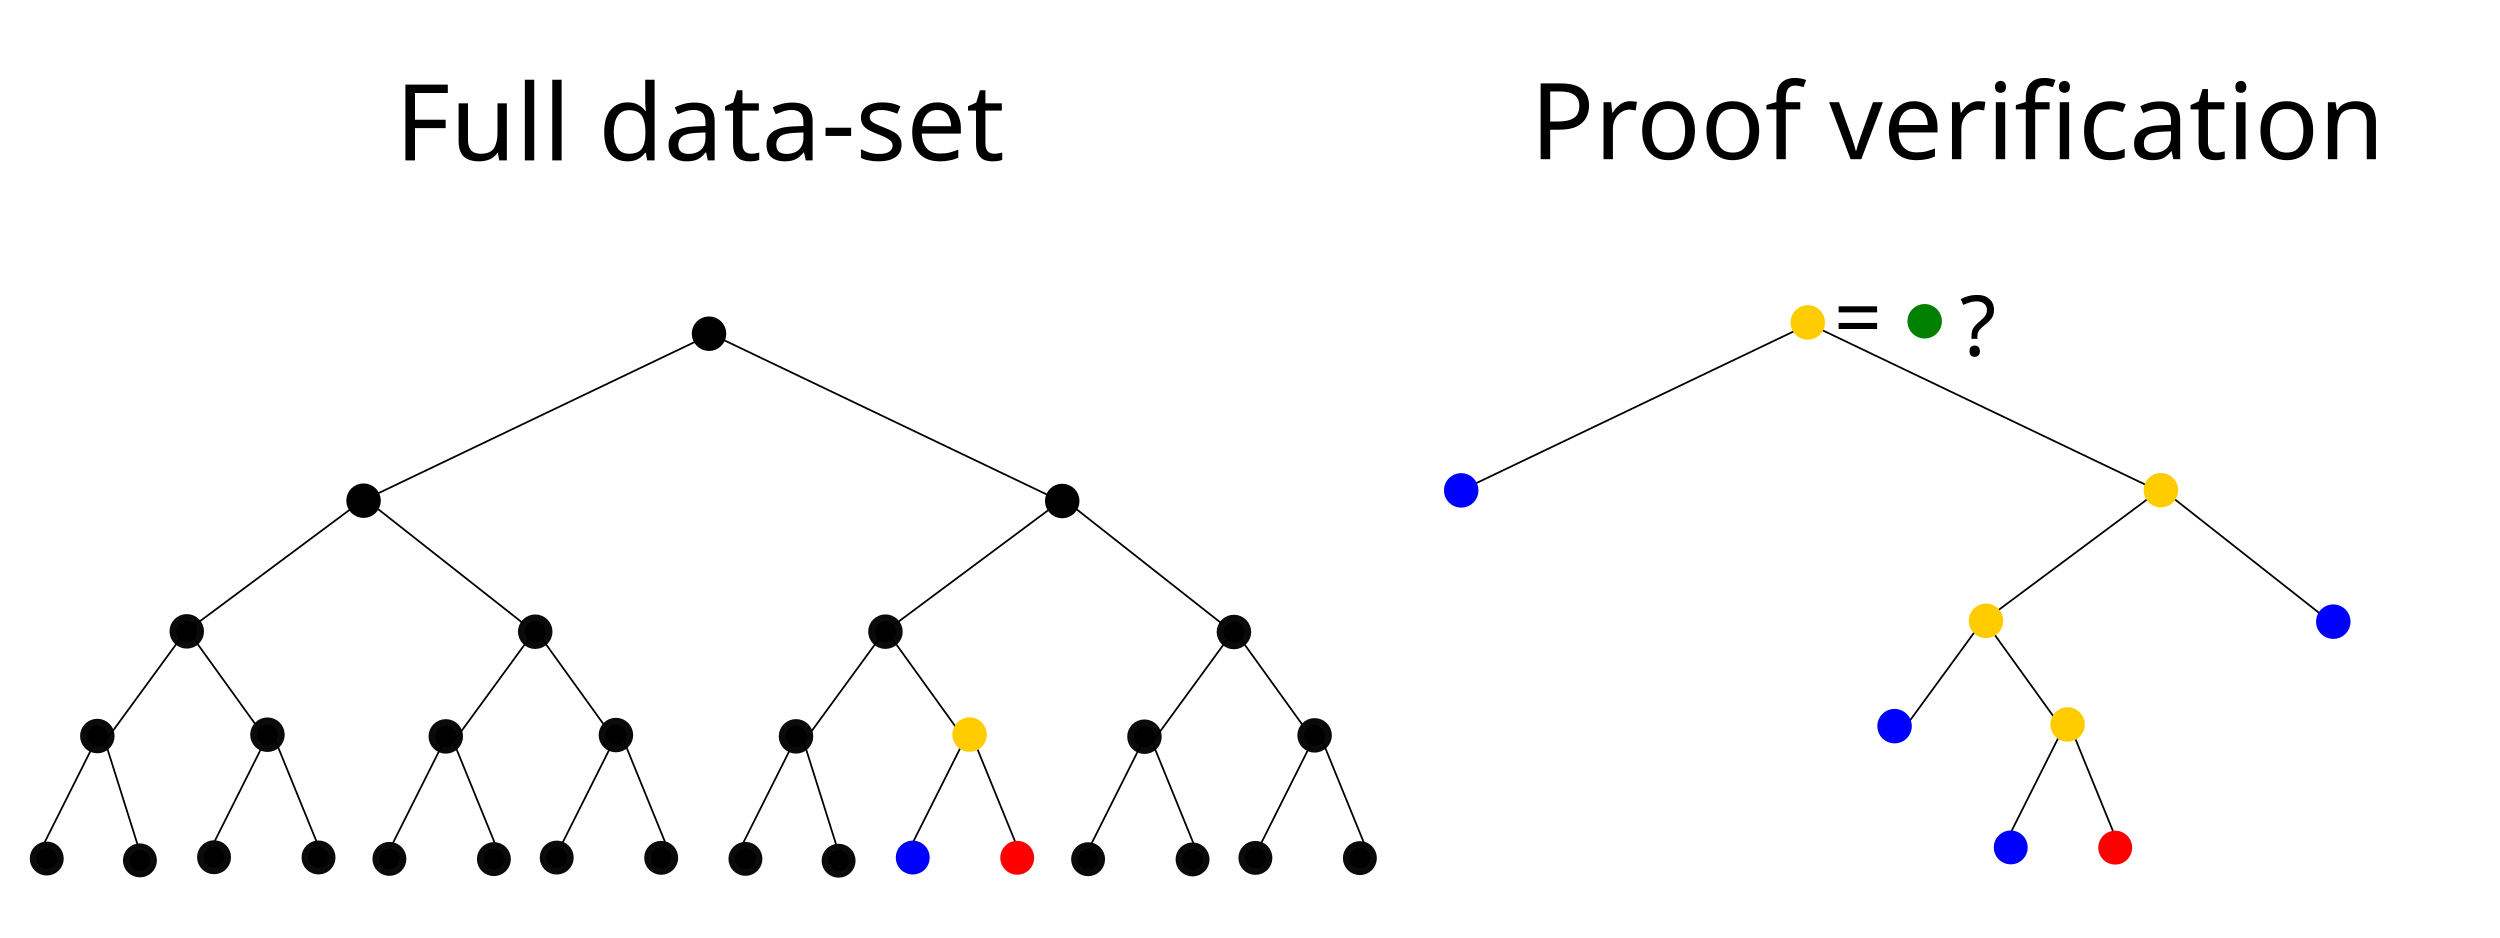
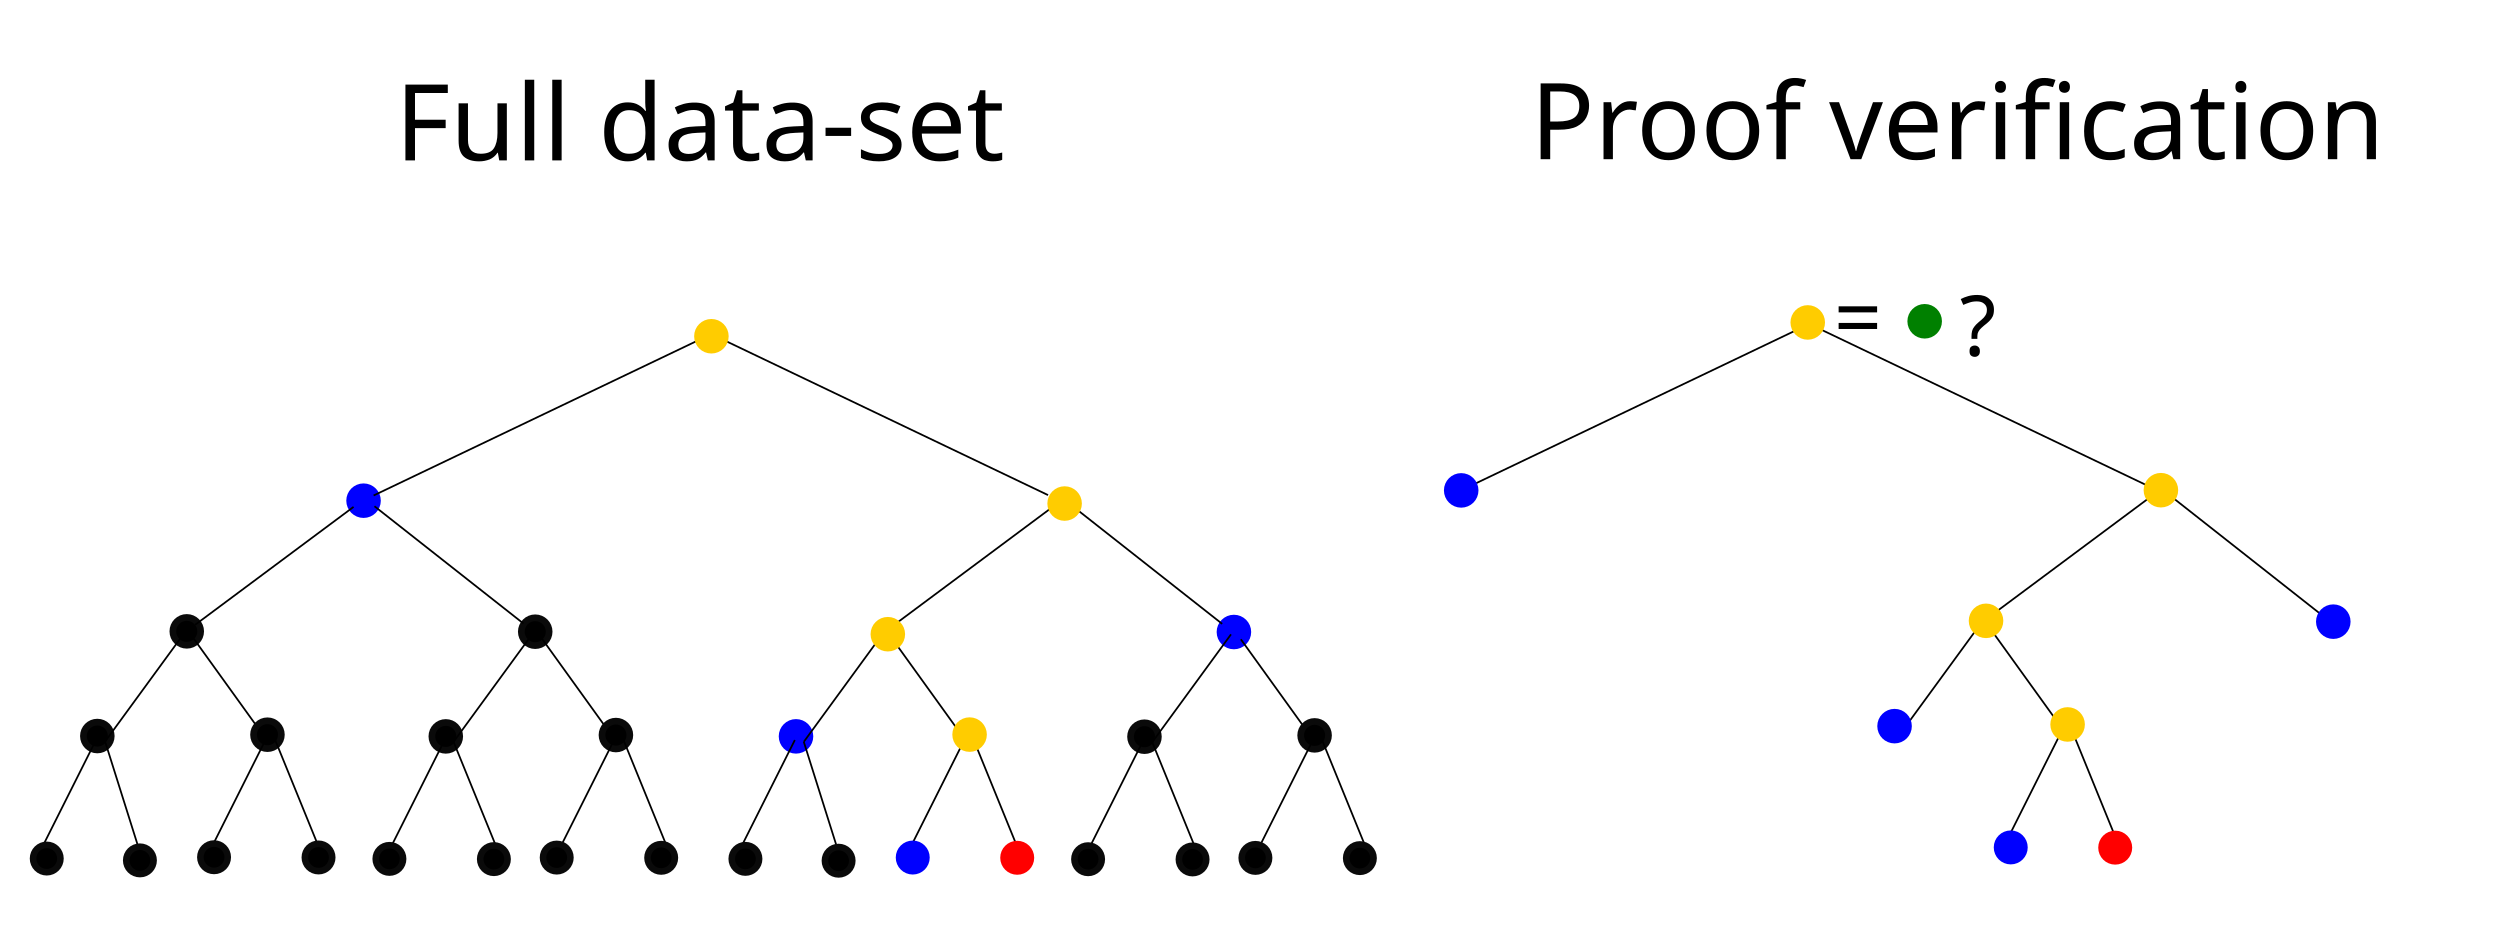
<svg xmlns="http://www.w3.org/2000/svg" width="200mm" height="75mm" viewBox="0 0 200 75" version="1.1" id="svg8">
  <defs id="defs2">
    <marker orient="auto" refY="0" refX="0" id="Arrow2Send" style="overflow:visible">
      <path id="path909" style="fill:#000000;fill-opacity:1;fill-rule:evenodd;stroke:#000000;stroke-width:0.625;stroke-linejoin:round;stroke-opacity:1" d="M 8.719,4.034 -2.207,0.016 8.719,-4.002 c -1.745,2.372 -1.735,5.617 -6e-7,8.035 z" transform="matrix(-0.3,0,0,-0.3,0.69,0)" />
    </marker>
    <marker orient="auto" refY="0" refX="0" id="Arrow1Mend" style="overflow:visible">
      <path id="path885" d="M 0,0 5,-5 -12.5,0 5,5 Z" style="fill:#000000;fill-opacity:1;fill-rule:evenodd;stroke:#000000;stroke-width:1pt;stroke-opacity:1" transform="matrix(-0.4,0,0,-0.4,-4,0)" />
    </marker>
    <marker orient="auto" refY="0" refX="0" id="Arrow2Mend" style="overflow:visible">
      <path id="path903" style="fill:#000000;fill-opacity:1;fill-rule:evenodd;stroke:#000000;stroke-width:0.625;stroke-linejoin:round;stroke-opacity:1" d="M 8.719,4.034 -2.207,0.016 8.719,-4.002 c -1.745,2.372 -1.735,5.617 -6e-7,8.035 z" transform="scale(-0.6)" />
    </marker>
    <marker orient="auto" refY="0" refX="0" id="Arrow2Send-9" style="overflow:visible">
      <path id="path909-6" style="fill:#000000;fill-opacity:1;fill-rule:evenodd;stroke:#000000;stroke-width:0.625;stroke-linejoin:round;stroke-opacity:1" d="M 8.719,4.034 -2.207,0.016 8.719,-4.002 c -1.745,2.372 -1.735,5.617 -6e-7,8.035 z" transform="matrix(-0.3,0,0,-0.3,0.69,0)" />
    </marker>
    <marker orient="auto" refY="0" refX="0" id="Arrow2Send-9-0" style="overflow:visible">
      <path id="path909-6-4" style="fill:#000000;fill-opacity:1;fill-rule:evenodd;stroke:#000000;stroke-width:0.625;stroke-linejoin:round;stroke-opacity:1" d="M 8.719,4.034 -2.207,0.016 8.719,-4.002 c -1.745,2.372 -1.735,5.617 -6e-7,8.035 z" transform="matrix(-0.3,0,0,-0.3,0.69,0)" />
    </marker>
    <marker orient="auto" refY="0" refX="0" id="Arrow2Send-2" style="overflow:visible">
      <path id="path909-2" style="fill:#000000;fill-opacity:1;fill-rule:evenodd;stroke:#000000;stroke-width:0.625;stroke-linejoin:round;stroke-opacity:1" d="M 8.719,4.034 -2.207,0.016 8.719,-4.002 c -1.745,2.372 -1.735,5.617 -6e-7,8.035 z" transform="matrix(-0.3,0,0,-0.3,0.69,0)" />
    </marker>
    <marker orient="auto" refY="0" refX="0" id="Arrow2Send-9-0-8" style="overflow:visible">
      <path id="path909-6-4-0" style="fill:#000000;fill-opacity:1;fill-rule:evenodd;stroke:#000000;stroke-width:0.625;stroke-linejoin:round;stroke-opacity:1" d="M 8.719,4.034 -2.207,0.016 8.719,-4.002 c -1.745,2.372 -1.735,5.617 -6e-7,8.035 z" transform="matrix(-0.3,0,0,-0.3,0.69,0)" />
    </marker>
    <marker orient="auto" refY="0" refX="0" id="Arrow2Send-2-4" style="overflow:visible">
      <path id="path909-2-0" style="fill:#000000;fill-opacity:1;fill-rule:evenodd;stroke:#000000;stroke-width:0.625;stroke-linejoin:round;stroke-opacity:1" d="M 8.719,4.034 -2.207,0.016 8.719,-4.002 c -1.745,2.372 -1.735,5.617 -6e-7,8.035 z" transform="matrix(-0.3,0,0,-0.3,0.69,0)" />
    </marker>
  </defs>
  <g id="layer1" transform="translate(-142.2729,5.28344)">
    <circle style="fill:#000000;fill-opacity:1;stroke:#0a0a0a;stroke-width:0.536;stroke-linecap:square;stroke-linejoin:miter;stroke-miterlimit:4;stroke-dasharray:none;stroke-dashoffset:0;stroke-opacity:1" id="path2131-0" cx="150.059" cy="53.6" r="1.113" />
    <path style="fill:none;stroke:#000000;stroke-width:0.142px;stroke-linecap:butt;stroke-linejoin:miter;stroke-opacity:1" d="m 145.456,62.877 4.509,-8.983" id="path2162" />
    <path style="fill:none;stroke:#000000;stroke-width:0.142px;stroke-linecap:butt;stroke-linejoin:miter;stroke-opacity:1" d="m 153.549,63.147 -2.868,-9.109" id="path2162-6" />
    <circle style="fill:#000000;fill-opacity:1;stroke:#0a0a0a;stroke-width:0.536;stroke-linecap:square;stroke-linejoin:miter;stroke-miterlimit:4;stroke-dasharray:none;stroke-dashoffset:0;stroke-opacity:1" id="path2131-0-2-0" cx="157.214" cy="45.225" r="1.113" />
    <path style="fill:none;stroke:#000000;stroke-width:0.142px;stroke-linecap:butt;stroke-linejoin:miter;stroke-opacity:1" d="m 150.681,54.037 6.299,-8.625" id="path2162-64-8" />
    <path style="fill:none;stroke:#000000;stroke-width:0.142px;stroke-linecap:butt;stroke-linejoin:miter;stroke-opacity:1" d="m 163.064,53.16 -5.297,-7.355" id="path2162-6-8-1" />
    <circle style="fill:#000000;fill-opacity:1;stroke:#0a0a0a;stroke-width:0.536;stroke-linecap:square;stroke-linejoin:miter;stroke-miterlimit:4;stroke-dasharray:none;stroke-dashoffset:0;stroke-opacity:1" id="path2131-0-2" cx="163.669" cy="53.493" r="1.113" />
    <path style="fill:none;stroke:#000000;stroke-width:0.142px;stroke-linecap:butt;stroke-linejoin:miter;stroke-opacity:1" d="m 159.067,62.771 4.509,-8.983" id="path2162-7" />
    <path style="fill:none;stroke:#000000;stroke-width:0.142px;stroke-linecap:butt;stroke-linejoin:miter;stroke-opacity:1" d="M 167.871,62.717 164.292,53.931" id="path2162-6-5" />
    <circle style="fill:#000000;fill-opacity:1;stroke:#0a0a0a;stroke-width:0.536;stroke-linecap:square;stroke-linejoin:miter;stroke-miterlimit:4;stroke-dasharray:none;stroke-dashoffset:0;stroke-opacity:1" id="path2131-0-7" cx="177.936" cy="53.628" r="1.113" />
    <path style="fill:none;stroke:#000000;stroke-width:0.142px;stroke-linecap:butt;stroke-linejoin:miter;stroke-opacity:1" d="m 173.333,62.905 4.509,-8.983" id="path2162-9" />
    <path style="fill:none;stroke:#000000;stroke-width:0.142px;stroke-linecap:butt;stroke-linejoin:miter;stroke-opacity:1" d="m 182.137,62.851 -3.579,-8.786" id="path2162-6-1" />
    <circle style="fill:#000000;fill-opacity:1;stroke:#0a0a0a;stroke-width:0.536;stroke-linecap:square;stroke-linejoin:miter;stroke-miterlimit:4;stroke-dasharray:none;stroke-dashoffset:0;stroke-opacity:1" id="path2131-0-2-0-7" cx="185.091" cy="45.253" r="1.113" />
    <path style="fill:none;stroke:#000000;stroke-width:0.142px;stroke-linecap:butt;stroke-linejoin:miter;stroke-opacity:1" d="M 178.558,54.065 184.857,45.44" id="path2162-64-8-0" />
    <path style="fill:none;stroke:#000000;stroke-width:0.142px;stroke-linecap:butt;stroke-linejoin:miter;stroke-opacity:1" d="m 190.941,53.188 -5.297,-7.355" id="path2162-6-8-1-6" />
    <circle style="fill:#000000;fill-opacity:1;stroke:#0a0a0a;stroke-width:0.536;stroke-linecap:square;stroke-linejoin:miter;stroke-miterlimit:4;stroke-dasharray:none;stroke-dashoffset:0;stroke-opacity:1" id="path2131-0-2-8" cx="191.546" cy="53.521" r="1.113" />
    <path style="fill:none;stroke:#000000;stroke-width:0.142px;stroke-linecap:butt;stroke-linejoin:miter;stroke-opacity:1" d="m 186.944,62.799 4.509,-8.983" id="path2162-7-3" />
    <path style="fill:none;stroke:#000000;stroke-width:0.142px;stroke-linecap:butt;stroke-linejoin:miter;stroke-opacity:1" d="m 195.748,62.745 -3.579,-8.786" id="path2162-6-5-9" />
-     <circle style="fill:#000000;fill-opacity:1;stroke:#000000;stroke-width:0.536;stroke-linecap:square;stroke-linejoin:miter;stroke-miterlimit:4;stroke-dasharray:none;stroke-dashoffset:0;stroke-opacity:1" id="path2131-0-2-0-7-4" cx="171.357" cy="34.771" r="1.113" />
+     <circle style="fill:#0000ff;fill-opacity:1;stroke:#0000ff;stroke-width:0.536;stroke-linecap:square;stroke-linejoin:miter;stroke-miterlimit:4;stroke-dasharray:none;stroke-dashoffset:0;stroke-opacity:1" id="path2131-0-2-0-7-4" cx="171.357" cy="34.771" r="1.113" />
    <path style="fill:none;stroke:#000000;stroke-width:0.142px;stroke-linecap:butt;stroke-linejoin:miter;stroke-opacity:1" d="M 157.882,44.702 170.558,35.267" id="path2162-64-8-6" />
    <path style="fill:none;stroke:#000000;stroke-width:0.142px;stroke-linecap:butt;stroke-linejoin:miter;stroke-opacity:1" d="M 184.151,44.601 172.229,35.216" id="path2162-64-8-6-3" />
    <circle style="fill:#000000;fill-opacity:1;stroke:#0a0a0a;stroke-width:0.527;stroke-linecap:square;stroke-linejoin:miter;stroke-miterlimit:4;stroke-dasharray:none;stroke-dashoffset:0;stroke-opacity:1" id="path2131" cx="146.013" cy="63.4" r="1.095" />
    <circle style="fill:#000000;fill-opacity:1;stroke:#0a0a0a;stroke-width:0.527;stroke-linecap:square;stroke-linejoin:miter;stroke-miterlimit:4;stroke-dasharray:none;stroke-dashoffset:0;stroke-opacity:1" id="path2131-8" cx="153.466" cy="63.547" r="1.095" />
    <circle style="fill:#000000;fill-opacity:1;stroke:#0a0a0a;stroke-width:0.527;stroke-linecap:square;stroke-linejoin:miter;stroke-miterlimit:4;stroke-dasharray:none;stroke-dashoffset:0;stroke-opacity:1" id="path2131-02" cx="159.397" cy="63.295" r="1.095" />
    <circle style="fill:#000000;fill-opacity:1;stroke:#0a0a0a;stroke-width:0.527;stroke-linecap:square;stroke-linejoin:miter;stroke-miterlimit:4;stroke-dasharray:none;stroke-dashoffset:0;stroke-opacity:1" id="path2131-8-9" cx="167.755" cy="63.313" r="1.095" />
    <circle style="fill:#000000;fill-opacity:1;stroke:#0a0a0a;stroke-width:0.527;stroke-linecap:square;stroke-linejoin:miter;stroke-miterlimit:4;stroke-dasharray:none;stroke-dashoffset:0;stroke-opacity:1" id="path2131-9" cx="173.426" cy="63.427" r="1.095" />
    <circle style="fill:#000000;fill-opacity:1;stroke:#0a0a0a;stroke-width:0.527;stroke-linecap:square;stroke-linejoin:miter;stroke-miterlimit:4;stroke-dasharray:none;stroke-dashoffset:0;stroke-opacity:1" id="path2131-8-4" cx="181.784" cy="63.446" r="1.095" />
    <circle style="fill:#000000;fill-opacity:1;stroke:#0a0a0a;stroke-width:0.527;stroke-linecap:square;stroke-linejoin:miter;stroke-miterlimit:4;stroke-dasharray:none;stroke-dashoffset:0;stroke-opacity:1" id="path2131-02-0" cx="186.81" cy="63.323" r="1.095" />
    <circle style="fill:#000000;fill-opacity:1;stroke:#0a0a0a;stroke-width:0.527;stroke-linecap:square;stroke-linejoin:miter;stroke-miterlimit:4;stroke-dasharray:none;stroke-dashoffset:0;stroke-opacity:1" id="path2131-8-9-5" cx="195.168" cy="63.341" r="1.095" />
-     <circle style="fill:#000000;fill-opacity:1;stroke:#0a0a0a;stroke-width:0.536;stroke-linecap:square;stroke-linejoin:miter;stroke-miterlimit:4;stroke-dasharray:none;stroke-dashoffset:0;stroke-opacity:1" id="path2131-0-9" cx="205.953" cy="53.625" r="1.113" />
+     <circle style="fill:#0000ff;fill-opacity:1;stroke:#0000ff;stroke-width:0.536;stroke-linecap:square;stroke-linejoin:miter;stroke-miterlimit:4;stroke-dasharray:none;stroke-dashoffset:0;stroke-opacity:1" id="path2131-0-9" cx="205.953" cy="53.625" r="1.113" />
    <path style="fill:none;stroke:#000000;stroke-width:0.142px;stroke-linecap:butt;stroke-linejoin:miter;stroke-opacity:1" d="m 201.351,62.903 4.509,-8.983" id="path2162-94" />
    <path style="fill:none;stroke:#000000;stroke-width:0.142px;stroke-linecap:butt;stroke-linejoin:miter;stroke-opacity:1" d="m 209.444,63.172 -2.868,-9.109" id="path2162-6-9" />
-     <circle style="fill:#000000;fill-opacity:1;stroke:#0a0a0a;stroke-width:0.536;stroke-linecap:square;stroke-linejoin:miter;stroke-miterlimit:4;stroke-dasharray:none;stroke-dashoffset:0;stroke-opacity:1" id="path2131-0-2-0-0" cx="213.109" cy="45.25" r="1.113" />
    <path style="fill:none;stroke:#000000;stroke-width:0.142px;stroke-linecap:butt;stroke-linejoin:miter;stroke-opacity:1" d="m 206.576,54.063 6.299,-8.625" id="path2162-64-8-5" />
    <path style="fill:none;stroke:#000000;stroke-width:0.142px;stroke-linecap:butt;stroke-linejoin:miter;stroke-opacity:1" d="m 218.959,53.186 -5.297,-7.355" id="path2162-6-8-1-1" />
    <path style="fill:none;stroke:#000000;stroke-width:0.142px;stroke-linecap:butt;stroke-linejoin:miter;stroke-opacity:1" d="m 214.962,62.796 4.509,-8.983" id="path2162-7-7" />
    <path style="fill:none;stroke:#000000;stroke-width:0.142px;stroke-linecap:butt;stroke-linejoin:miter;stroke-opacity:1" d="m 223.766,62.742 -3.579,-8.786" id="path2162-6-5-8" />
    <circle style="fill:#000000;fill-opacity:1;stroke:#0a0a0a;stroke-width:0.536;stroke-linecap:square;stroke-linejoin:miter;stroke-miterlimit:4;stroke-dasharray:none;stroke-dashoffset:0;stroke-opacity:1" id="path2131-0-7-2" cx="233.83" cy="53.653" r="1.113" />
    <path style="fill:none;stroke:#000000;stroke-width:0.142px;stroke-linecap:butt;stroke-linejoin:miter;stroke-opacity:1" d="m 229.228,62.931 4.509,-8.983" id="path2162-9-8" />
    <path style="fill:none;stroke:#000000;stroke-width:0.142px;stroke-linecap:butt;stroke-linejoin:miter;stroke-opacity:1" d="m 238.032,62.877 -3.579,-8.786" id="path2162-6-1-6" />
-     <circle style="fill:#000000;fill-opacity:1;stroke:#0a0a0a;stroke-width:0.536;stroke-linecap:square;stroke-linejoin:miter;stroke-miterlimit:4;stroke-dasharray:none;stroke-dashoffset:0;stroke-opacity:1" id="path2131-0-2-0-7-8" cx="240.986" cy="45.278" r="1.113" />
+     <circle style="fill:#0000ff;fill-opacity:1;stroke:#0000ff;stroke-width:0.536;stroke-linecap:square;stroke-linejoin:miter;stroke-miterlimit:4;stroke-dasharray:none;stroke-dashoffset:0;stroke-opacity:1" id="path2131-0-2-0-7-8" cx="240.986" cy="45.278" r="1.113" />
    <path style="fill:none;stroke:#000000;stroke-width:0.142px;stroke-linecap:butt;stroke-linejoin:miter;stroke-opacity:1" d="m 234.453,54.091 6.299,-8.625" id="path2162-64-8-0-0" />
    <path style="fill:none;stroke:#000000;stroke-width:0.142px;stroke-linecap:butt;stroke-linejoin:miter;stroke-opacity:1" d="m 246.836,53.214 -5.297,-7.355" id="path2162-6-8-1-6-5" />
    <circle style="fill:#000000;fill-opacity:1;stroke:#0a0a0a;stroke-width:0.536;stroke-linecap:square;stroke-linejoin:miter;stroke-miterlimit:4;stroke-dasharray:none;stroke-dashoffset:0;stroke-opacity:1" id="path2131-0-2-8-8" cx="247.441" cy="53.547" r="1.113" />
    <path style="fill:none;stroke:#000000;stroke-width:0.142px;stroke-linecap:butt;stroke-linejoin:miter;stroke-opacity:1" d="m 242.839,62.824 4.509,-8.983" id="path2162-7-3-4" />
    <path style="fill:none;stroke:#000000;stroke-width:0.142px;stroke-linecap:butt;stroke-linejoin:miter;stroke-opacity:1" d="m 251.643,62.77 -3.579,-8.786" id="path2162-6-5-9-1" />
-     <circle style="fill:#000000;fill-opacity:1;stroke:#000000;stroke-width:0.536;stroke-linecap:square;stroke-linejoin:miter;stroke-miterlimit:4;stroke-dasharray:none;stroke-dashoffset:0;stroke-opacity:1" id="path2131-0-2-0-7-4-5" cx="227.252" cy="34.797" r="1.113" />
    <path style="fill:none;stroke:#000000;stroke-width:0.142px;stroke-linecap:butt;stroke-linejoin:miter;stroke-opacity:1" d="m 213.777,44.728 12.676,-9.435" id="path2162-64-8-6-1" />
    <path style="fill:none;stroke:#000000;stroke-width:0.142px;stroke-linecap:butt;stroke-linejoin:miter;stroke-opacity:1" d="M 240.045,44.626 228.124,35.242" id="path2162-64-8-6-3-1" />
    <circle style="fill:#000000;fill-opacity:1;stroke:#0a0a0a;stroke-width:0.527;stroke-linecap:square;stroke-linejoin:miter;stroke-miterlimit:4;stroke-dasharray:none;stroke-dashoffset:0;stroke-opacity:1" id="path2131-09" cx="201.907" cy="63.425" r="1.095" />
    <circle style="fill:#000000;fill-opacity:1;stroke:#0a0a0a;stroke-width:0.527;stroke-linecap:square;stroke-linejoin:miter;stroke-miterlimit:4;stroke-dasharray:none;stroke-dashoffset:0;stroke-opacity:1" id="path2131-8-5" cx="209.361" cy="63.573" r="1.095" />
    <circle style="fill:#0000ff;fill-opacity:1;stroke:#0000ff;stroke-width:0.527;stroke-linecap:square;stroke-linejoin:miter;stroke-miterlimit:4;stroke-dasharray:none;stroke-dashoffset:0;stroke-opacity:1" id="path2131-02-6" cx="215.292" cy="63.321" r="1.095" />
    <circle style="fill:#ff0000;fill-opacity:1;stroke:#ff0000;stroke-width:0.527;stroke-linecap:square;stroke-linejoin:miter;stroke-miterlimit:4;stroke-dasharray:none;stroke-dashoffset:0;stroke-opacity:1" id="path2131-8-9-6" cx="223.65" cy="63.339" r="1.095" />
    <circle style="fill:#000000;fill-opacity:1;stroke:#0a0a0a;stroke-width:0.527;stroke-linecap:square;stroke-linejoin:miter;stroke-miterlimit:4;stroke-dasharray:none;stroke-dashoffset:0;stroke-opacity:1" id="path2131-9-4" cx="229.32" cy="63.453" r="1.095" />
    <circle style="fill:#000000;fill-opacity:1;stroke:#0a0a0a;stroke-width:0.527;stroke-linecap:square;stroke-linejoin:miter;stroke-miterlimit:4;stroke-dasharray:none;stroke-dashoffset:0;stroke-opacity:1" id="path2131-8-4-2" cx="237.678" cy="63.471" r="1.095" />
    <circle style="fill:#000000;fill-opacity:1;stroke:#0a0a0a;stroke-width:0.527;stroke-linecap:square;stroke-linejoin:miter;stroke-miterlimit:4;stroke-dasharray:none;stroke-dashoffset:0;stroke-opacity:1" id="path2131-02-0-5" cx="242.705" cy="63.348" r="1.095" />
    <circle style="fill:#000000;fill-opacity:1;stroke:#0a0a0a;stroke-width:0.527;stroke-linecap:square;stroke-linejoin:miter;stroke-miterlimit:4;stroke-dasharray:none;stroke-dashoffset:0;stroke-opacity:1" id="path2131-8-9-5-5" cx="251.063" cy="63.366" r="1.095" />
-     <circle style="fill:#000000;fill-opacity:1;stroke:#000000;stroke-width:0.536;stroke-linecap:square;stroke-linejoin:miter;stroke-miterlimit:4;stroke-dasharray:none;stroke-dashoffset:0;stroke-opacity:1" id="path2131-0-2-0-7-4-5-1" cx="198.994" cy="21.413" r="1.113" />
    <path style="fill:none;stroke:#000000;stroke-width:0.142px;stroke-linecap:butt;stroke-linejoin:miter;stroke-opacity:1" d="m 172.162,34.355 26.034,-12.446" id="path2162-64-8-6-1-6" />
    <path style="fill:none;stroke:#000000;stroke-width:0.142px;stroke-linecap:butt;stroke-linejoin:miter;stroke-opacity:1" d="M 226.117,34.325 200.083,21.879" id="path2162-64-8-6-1-6-0" />
    <text xml:space="preserve" style="font-style:normal;font-weight:normal;font-size:8.5px;line-height:1.25;font-family:sans-serif;letter-spacing:0px;word-spacing:0px;fill:#000000;fill-opacity:1;stroke:none;stroke-width:0.213" x="173.88" y="7.547" id="text21453">
      <tspan id="tspan21451" x="173.88" y="7.547" style="stroke-width:0.213">Full data-set</tspan>
    </text>
    <text xml:space="preserve" style="font-style:normal;font-weight:normal;font-size:8.5px;line-height:1.25;font-family:sans-serif;letter-spacing:0px;word-spacing:0px;fill:#000000;fill-opacity:1;stroke:none;stroke-width:0.213" x="264.696" y="7.453" id="text21453-1">
      <tspan id="tspan21451-6" x="264.696" y="7.453" style="stroke-width:0.213">Proof verification</tspan>
    </text>
    <circle style="fill:#ffcc00;fill-opacity:1;stroke:#ffcc00;stroke-width:0.536;stroke-linecap:square;stroke-linejoin:miter;stroke-miterlimit:4;stroke-dasharray:none;stroke-dashoffset:0;stroke-opacity:1" id="path2131-0-2-1" cx="219.84" cy="53.484" r="1.113" />
    <path style="fill:none;stroke:#000000;stroke-width:0.142px;stroke-linecap:butt;stroke-linejoin:miter;stroke-opacity:1" d="m 294.416,53.252 6.299,-8.625" id="path2162-64-8-5-0" />
    <path style="fill:none;stroke:#000000;stroke-width:0.142px;stroke-linecap:butt;stroke-linejoin:miter;stroke-opacity:1" d="m 306.799,52.375 -5.297,-7.355" id="path2162-6-8-1-1-1" />
    <path style="fill:none;stroke:#000000;stroke-width:0.142px;stroke-linecap:butt;stroke-linejoin:miter;stroke-opacity:1" d="m 302.802,61.985 4.509,-8.983" id="path2162-7-7-1" />
    <path style="fill:none;stroke:#000000;stroke-width:0.142px;stroke-linecap:butt;stroke-linejoin:miter;stroke-opacity:1" d="m 311.606,61.932 -3.579,-8.786" id="path2162-6-5-8-1" />
    <path style="fill:none;stroke:#000000;stroke-width:0.142px;stroke-linecap:butt;stroke-linejoin:miter;stroke-opacity:1" d="m 301.617,43.917 12.676,-9.435" id="path2162-64-8-6-1-4" />
    <path style="fill:none;stroke:#000000;stroke-width:0.142px;stroke-linecap:butt;stroke-linejoin:miter;stroke-opacity:1" d="M 327.886,43.816 315.964,34.431" id="path2162-64-8-6-3-1-0" />
    <circle style="fill:#0000ff;fill-opacity:1;stroke:#0000ff;stroke-width:0.527;stroke-linecap:square;stroke-linejoin:miter;stroke-miterlimit:4;stroke-dasharray:none;stroke-dashoffset:0;stroke-opacity:1" id="path2131-02-6-1" cx="303.132" cy="62.51" r="1.095" />
    <circle style="fill:#ff0000;fill-opacity:1;stroke:#ff0000;stroke-width:0.527;stroke-linecap:square;stroke-linejoin:miter;stroke-miterlimit:4;stroke-dasharray:none;stroke-dashoffset:0;stroke-opacity:1" id="path2131-8-9-6-4" cx="311.49" cy="62.528" r="1.095" />
    <path style="fill:none;stroke:#000000;stroke-width:0.142px;stroke-linecap:butt;stroke-linejoin:miter;stroke-opacity:1" d="m 260.003,33.544 26.034,-12.446" id="path2162-64-8-6-1-6-8" />
    <path style="fill:none;stroke:#000000;stroke-width:0.142px;stroke-linecap:butt;stroke-linejoin:miter;stroke-opacity:1" d="M 313.957,33.514 287.923,21.068" id="path2162-64-8-6-1-6-0-5" />
    <circle style="fill:#ffcc00;fill-opacity:1;stroke:#ffcc00;stroke-width:0.536;stroke-linecap:square;stroke-linejoin:miter;stroke-miterlimit:4;stroke-dasharray:none;stroke-dashoffset:0;stroke-opacity:1" id="path2131-0-2-1-8" cx="307.681" cy="52.673" r="1.114" />
    <circle style="fill:#ffcc00;fill-opacity:1;stroke:#ffcc00;stroke-width:0.536;stroke-linecap:square;stroke-linejoin:miter;stroke-miterlimit:4;stroke-dasharray:none;stroke-dashoffset:0;stroke-opacity:1" id="path2131-0-2-0-0-0" cx="301.155" cy="44.383" r="1.114" />
    <circle style="fill:#0000ff;fill-opacity:1;stroke:#0000ff;stroke-width:0.536;stroke-linecap:square;stroke-linejoin:miter;stroke-miterlimit:4;stroke-dasharray:none;stroke-dashoffset:0;stroke-opacity:1" id="path2131-0-2-0-7-8-1" cx="328.936" cy="44.449" r="1.114" />
    <circle style="fill:#ffcc00;fill-opacity:1;stroke:#ffcc00;stroke-width:0.536;stroke-linecap:square;stroke-linejoin:miter;stroke-miterlimit:4;stroke-dasharray:none;stroke-dashoffset:0;stroke-opacity:1" id="path2131-0-2-0-7-4-5-9" cx="315.145" cy="33.932" r="1.114" />
    <circle style="fill:#0000ff;fill-opacity:1;stroke:#0000ff;stroke-width:0.536;stroke-linecap:square;stroke-linejoin:miter;stroke-miterlimit:4;stroke-dasharray:none;stroke-dashoffset:0;stroke-opacity:1" id="path2131-0-2-0-7-4-54" cx="259.169" cy="33.948" r="1.114" />
    <circle style="fill:#0000ff;fill-opacity:1;stroke:#0000ff;stroke-width:0.536;stroke-linecap:square;stroke-linejoin:miter;stroke-miterlimit:4;stroke-dasharray:none;stroke-dashoffset:0;stroke-opacity:1" id="path2131-0-9-1" cx="293.838" cy="52.808" r="1.114" />
    <circle style="fill:#ffcc00;fill-opacity:1;stroke:#ffcc00;stroke-width:0.536;stroke-linecap:square;stroke-linejoin:miter;stroke-miterlimit:4;stroke-dasharray:none;stroke-dashoffset:0;stroke-opacity:1" id="path2131-0-2-0-7-4-5-1-5" cx="286.892" cy="20.512" r="1.114" />
    <circle style="fill:#008000;fill-opacity:1;stroke:#008000;stroke-width:0.536;stroke-linecap:square;stroke-linejoin:miter;stroke-miterlimit:4;stroke-dasharray:none;stroke-dashoffset:0;stroke-opacity:1" id="path2131-0-2-0-7-4-5-1-3-3" cx="296.247" cy="20.419" r="1.114" />
    <text xml:space="preserve" style="font-style:normal;font-weight:normal;font-size:6.698px;line-height:1.25;font-family:sans-serif;letter-spacing:0px;word-spacing:0px;fill:#000000;fill-opacity:1;stroke:none;stroke-width:0.167" x="288.988" y="22.49" id="text23656">
      <tspan id="tspan23654" x="288.988" y="22.49" style="stroke-width:0.167">=</tspan>
    </text>
    <text xml:space="preserve" style="font-style:normal;font-weight:normal;font-size:6.698px;line-height:1.25;font-family:sans-serif;letter-spacing:0px;word-spacing:0px;fill:#000000;fill-opacity:1;stroke:none;stroke-width:0.167" x="299.053" y="23.17" id="text23656-0">
      <tspan id="tspan23654-6" x="299.053" y="23.17" style="stroke-width:0.167">?</tspan>
    </text>
+     <circle style="fill:#ffcc00;fill-opacity:1;stroke:#ffcc00;stroke-width:0.536;stroke-linecap:square;stroke-linejoin:miter;stroke-miterlimit:4;stroke-dasharray:none;stroke-dashoffset:0;stroke-opacity:1" id="path2131-0-2-0-0" cx="213.299" cy="45.453" r="1.113" />
+     <circle style="fill:#ffcc00;fill-opacity:1;stroke:#ffcc00;stroke-width:0.536;stroke-linecap:square;stroke-linejoin:miter;stroke-miterlimit:4;stroke-dasharray:none;stroke-dashoffset:0;stroke-opacity:1" id="path2131-0-2-0-7-4-5" cx="227.442" cy="35" r="1.113" />
+     <circle style="fill:#ffcc00;fill-opacity:1;stroke:#ffcc00;stroke-width:0.536;stroke-linecap:square;stroke-linejoin:miter;stroke-miterlimit:4;stroke-dasharray:none;stroke-dashoffset:0;stroke-opacity:1" id="path2131-0-2-0-7-4-5-1" cx="199.185" cy="21.616" r="1.113" />
  </g>
</svg>
